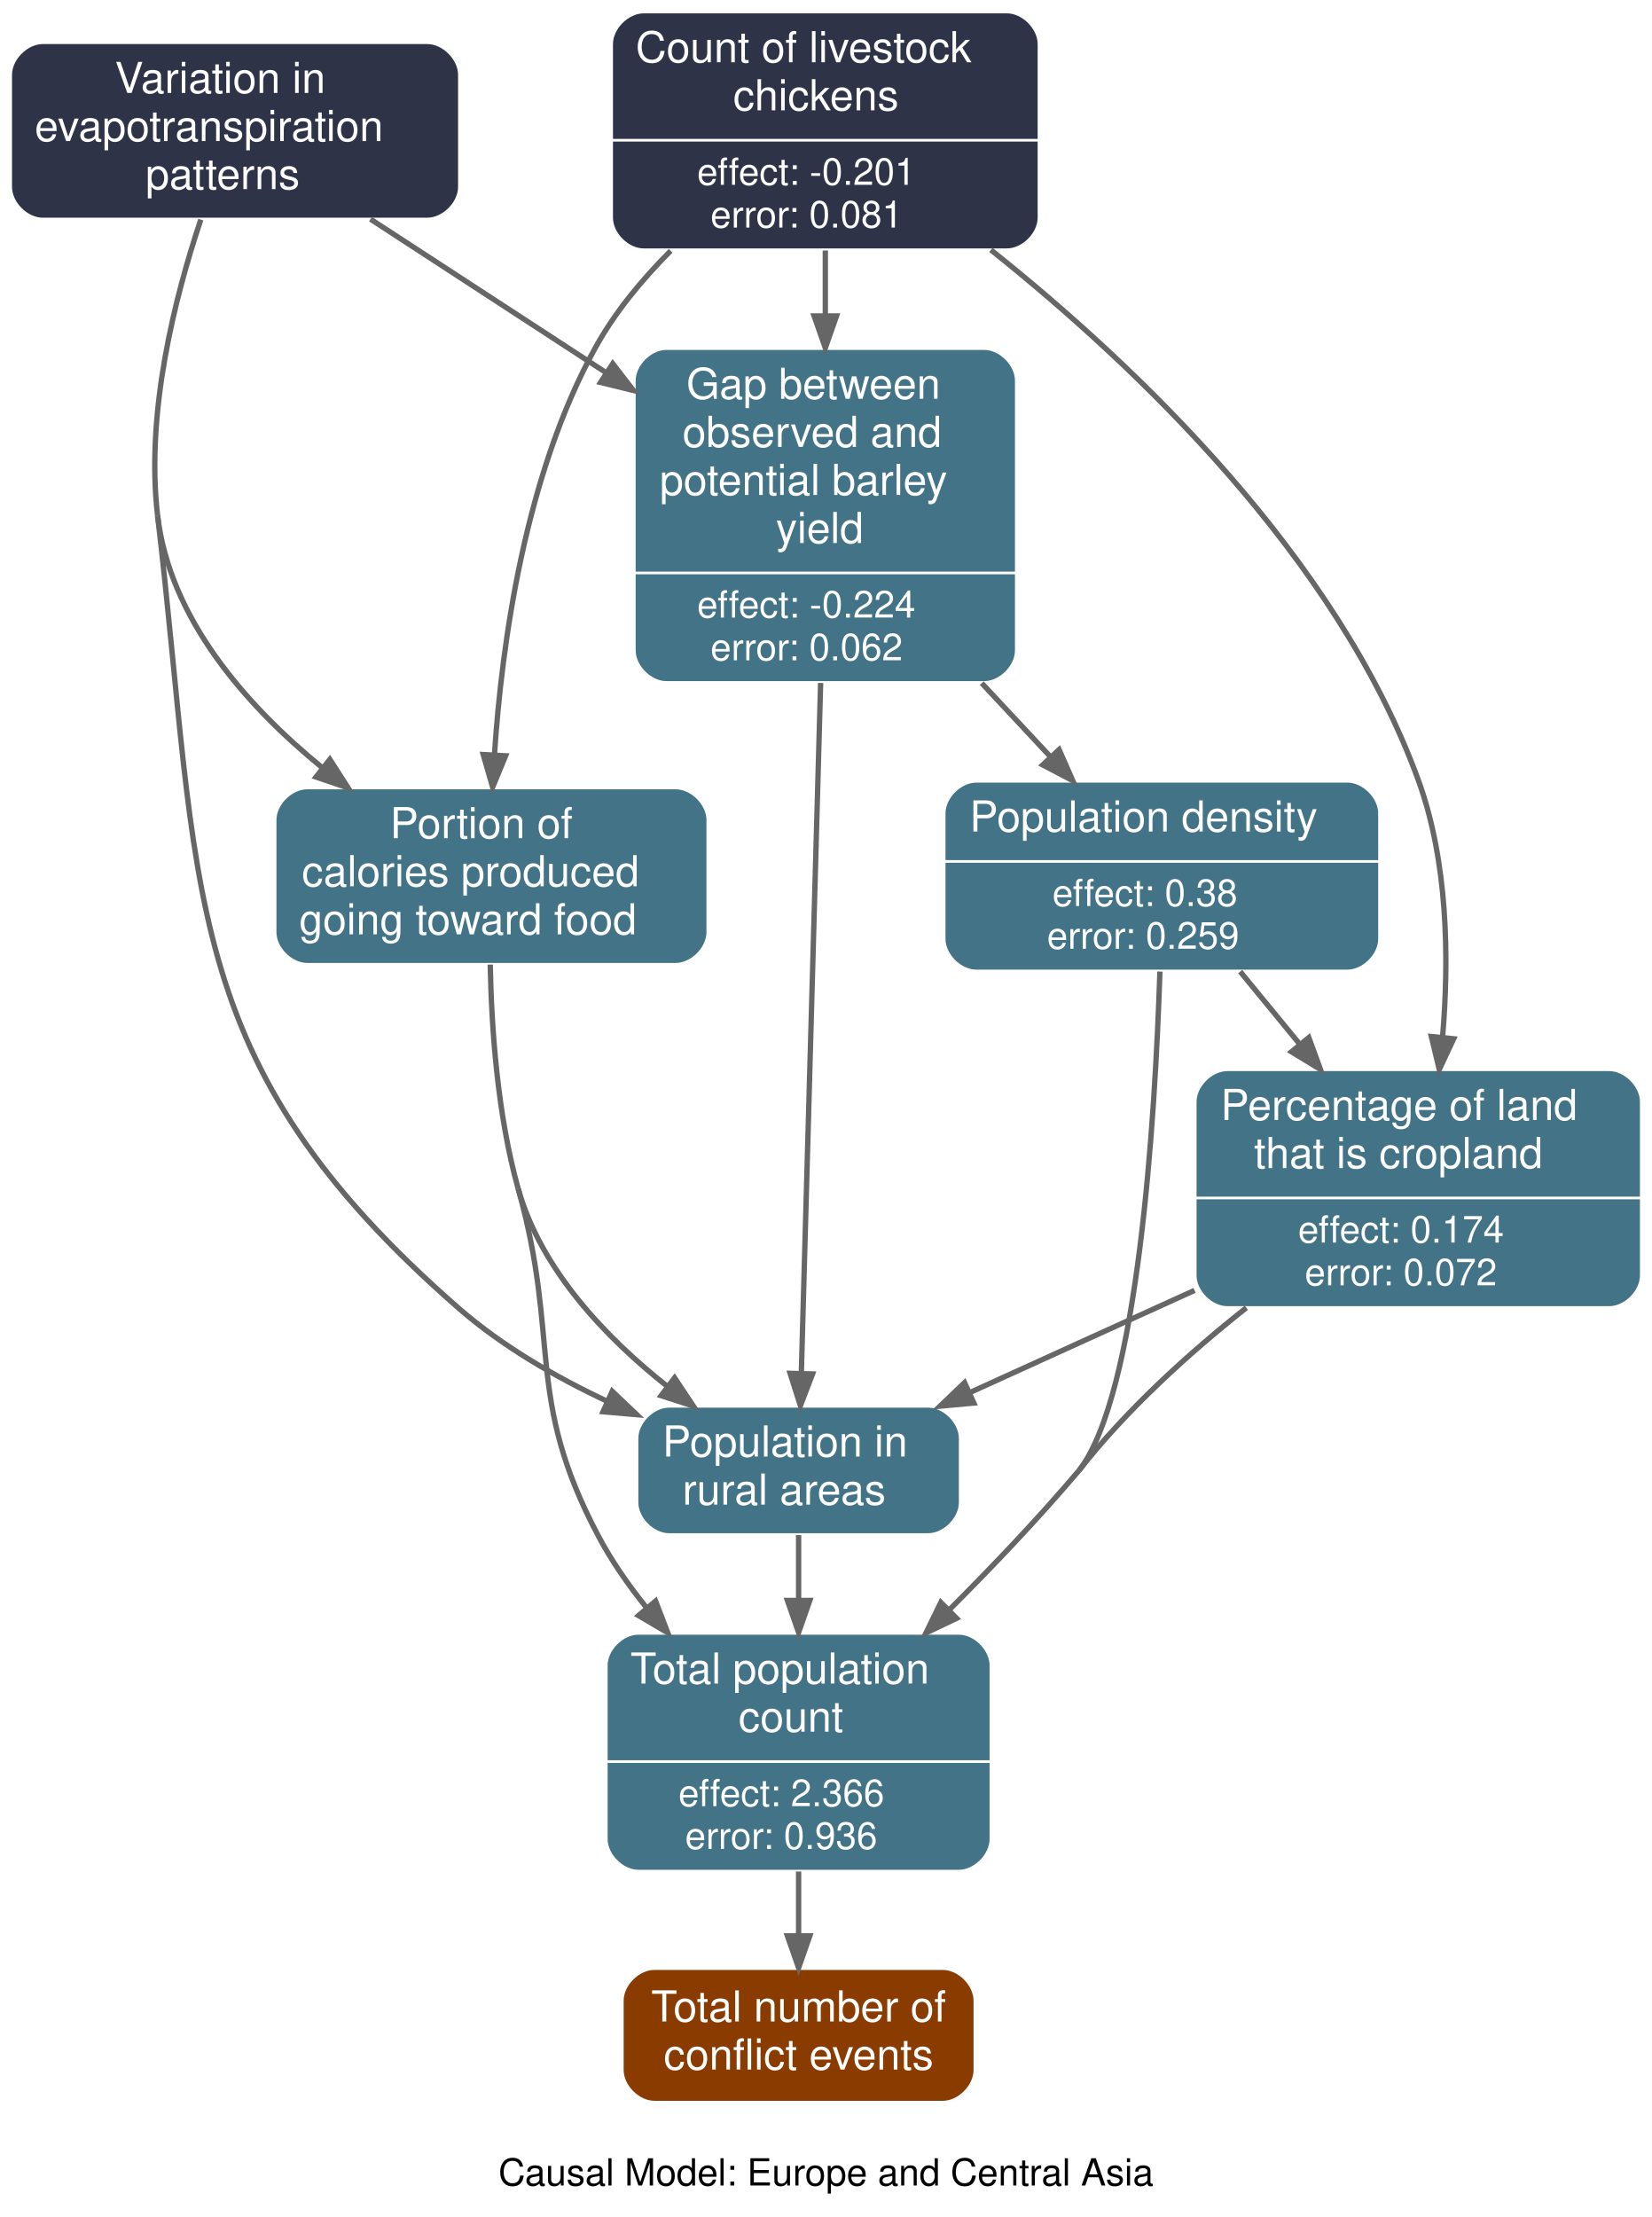
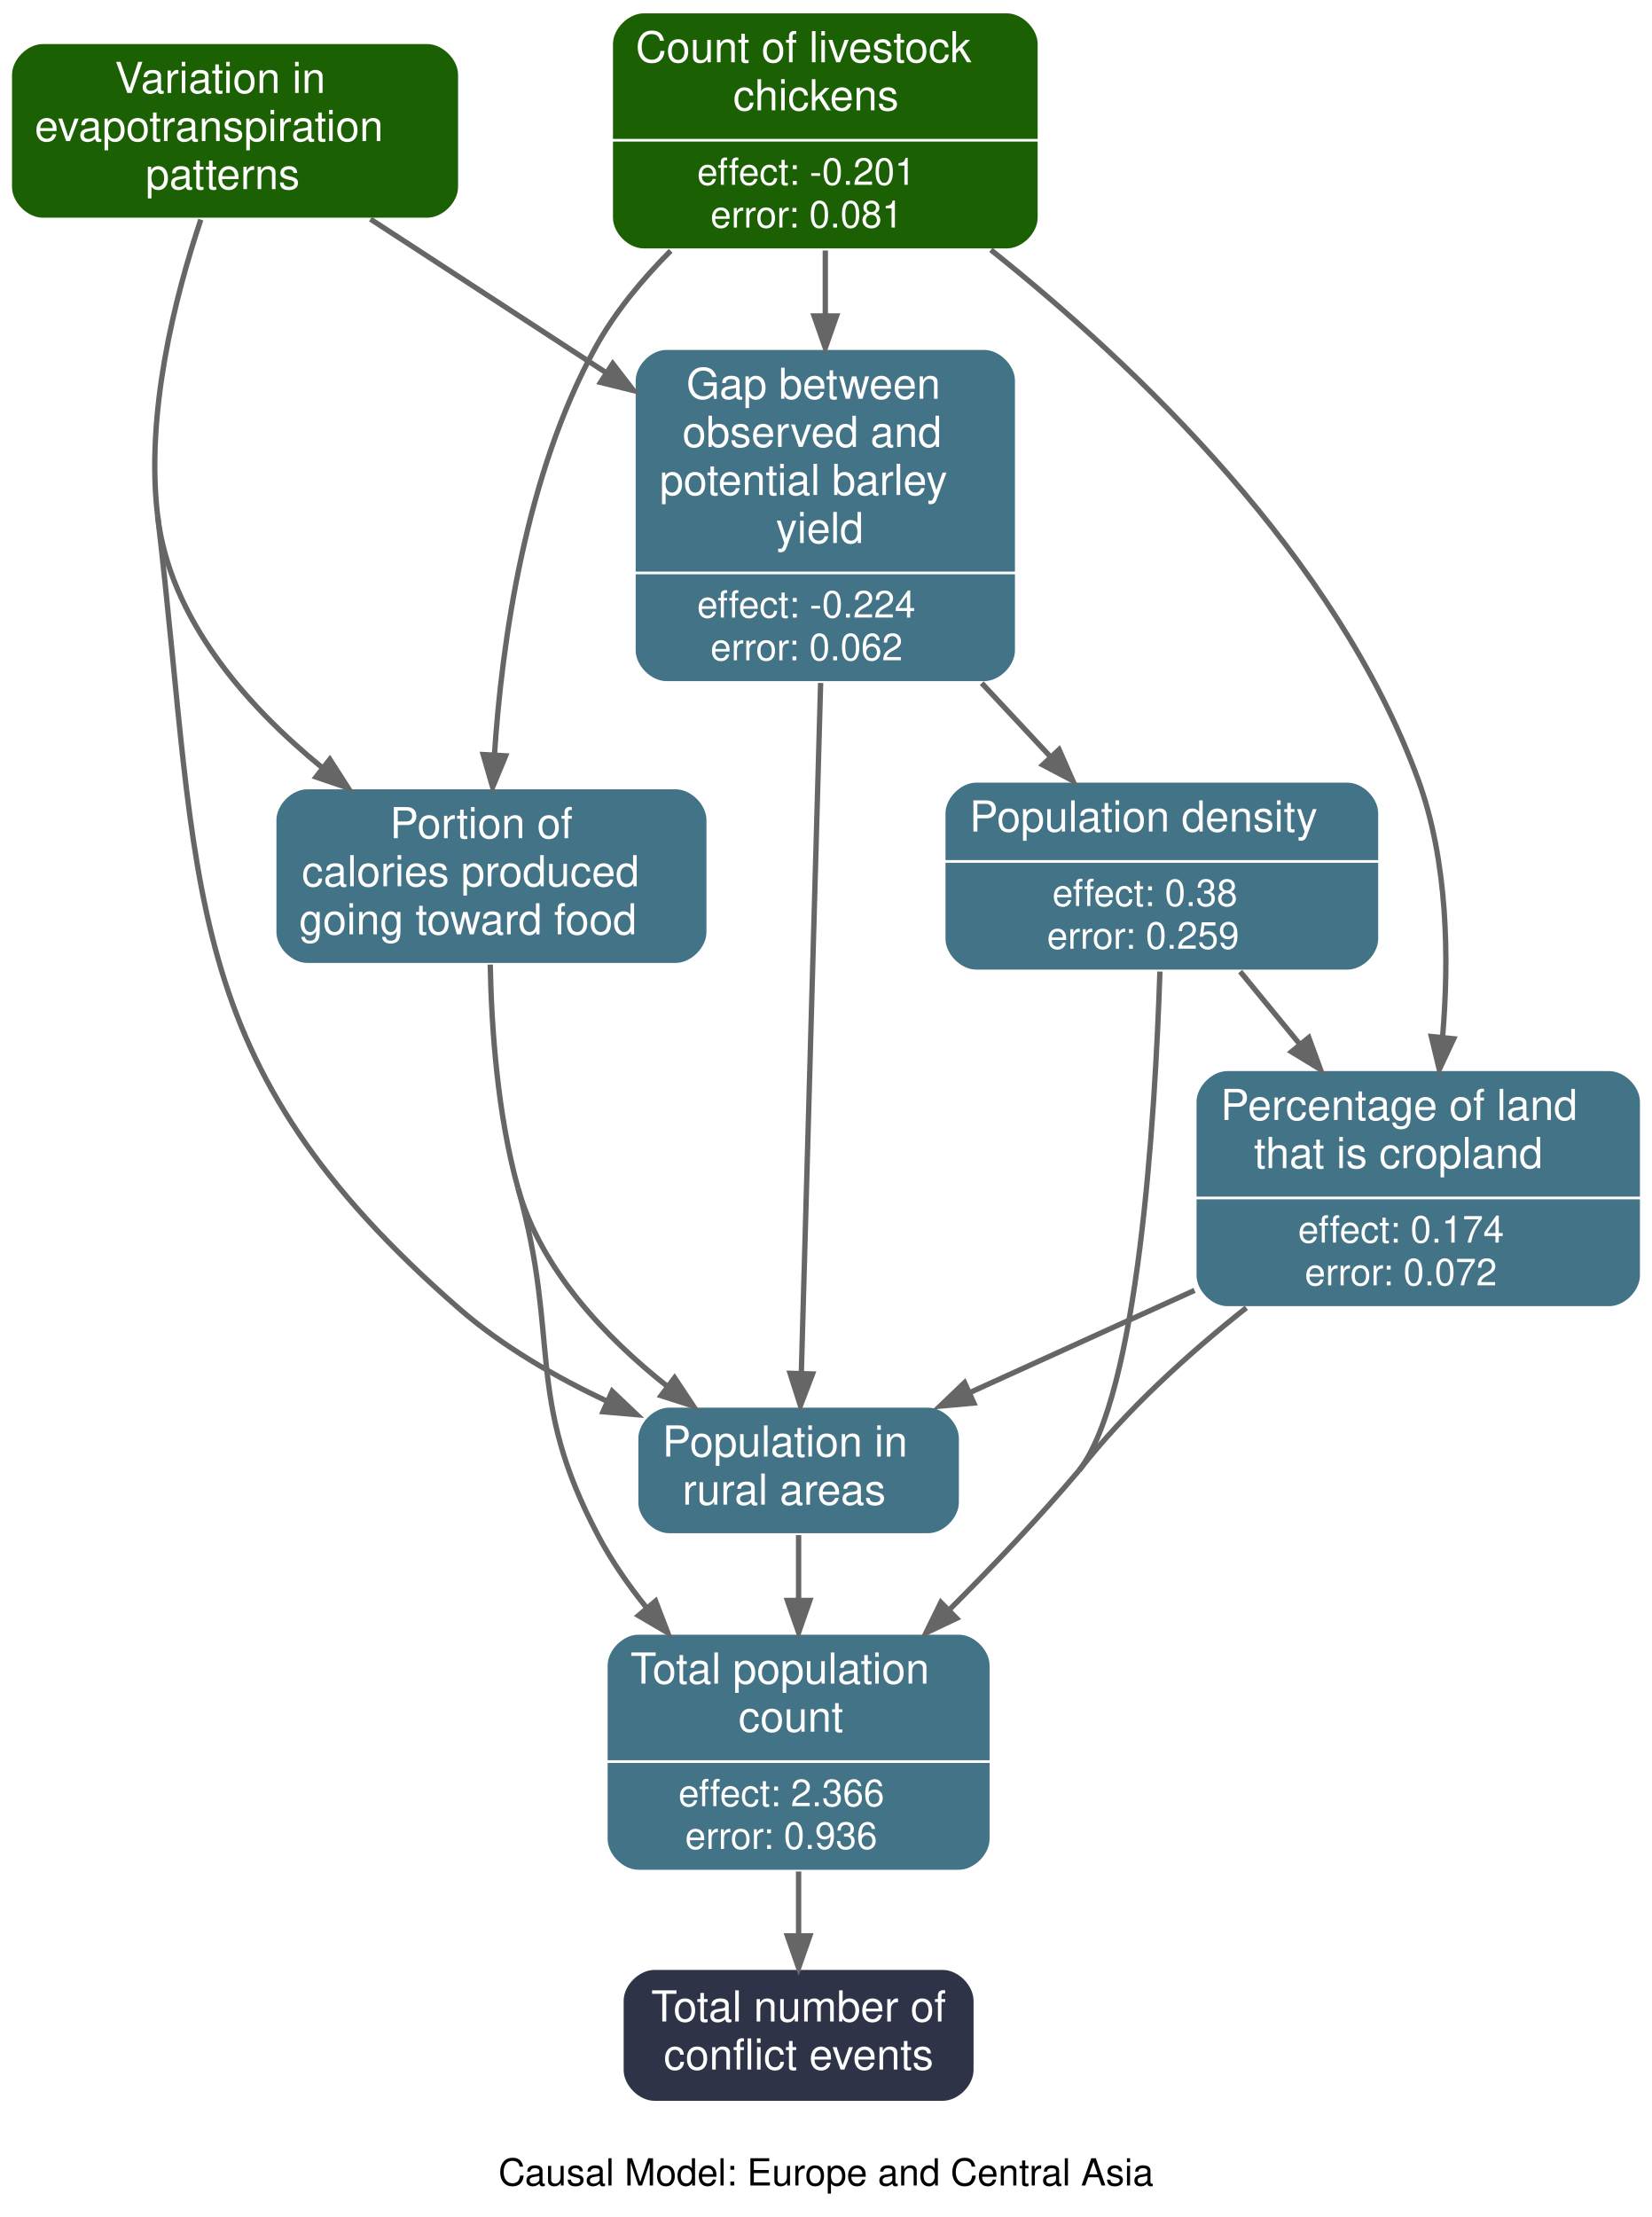
<svg xmlns="http://www.w3.org/2000/svg" width="" height="" viewBox="0.00 0.00 618.50 830.00" preserveAspectRatio="xMinYMin">
  <g id="graph0" class="graph" transform="scale(1 1) rotate(0) translate(4 826)">
    <polygon fill="#ffffff" stroke="transparent" points="-4,4 -4,-826 614.5,-826 614.5,4 -4,4" />
    <text text-anchor="middle" x="305.25" y="-7.8" font-family="Helvetica, Arial, sans-serif" font-size="14.00" fill="#000000">Causal Model: Europe and Central Asia</text>
    <g id="node1" class="node rankA">
      <path fill="none" stroke="#000000" d="M12,-744C12,-744 156,-744 156,-744 162,-744 168,-750 168,-756 168,-756 168,-798 168,-798 168,-804 162,-810 156,-810 156,-810 12,-810 12,-810 6,-810 0,-804 0,-798 0,-798 0,-756 0,-756 0,-750 6,-744 12,-744" />
      <text text-anchor="start" x="39" y="-791.2" font-family="Helvetica, Arial, sans-serif" font-size="16.00" fill="#000000">Variation in</text>
      <text text-anchor="start" x="9" y="-773.2" font-family="Helvetica, Arial, sans-serif" font-size="16.00" fill="#000000">evapotranspiration</text>
      <text text-anchor="start" x="50.5" y="-755.2" font-family="Helvetica, Arial, sans-serif" font-size="16.00" fill="#000000">patterns</text>
    </g>
    <g id="node3" class="node rankB">
      <path fill="none" stroke="#000000" d="M245.5,-570.5C245.5,-570.5 364.5,-570.5 364.5,-570.5 370.5,-570.5 376.5,-576.5 376.5,-582.5 376.5,-582.5 376.5,-683.5 376.5,-683.5 376.5,-689.5 370.5,-695.5 364.5,-695.5 364.5,-695.5 245.5,-695.5 245.5,-695.5 239.5,-695.5 233.5,-689.5 233.5,-683.5 233.5,-683.5 233.5,-582.5 233.5,-582.5 233.5,-576.5 239.5,-570.5 245.5,-570.5" />
      <text text-anchor="start" x="253" y="-676.7" font-family="Helvetica, Arial, sans-serif" font-size="16.00" fill="#000000">Gap between</text>
      <text text-anchor="start" x="251.5" y="-658.7" font-family="Helvetica, Arial, sans-serif" font-size="16.00" fill="#000000">observed and</text>
      <text text-anchor="start" x="243" y="-640.7" font-family="Helvetica, Arial, sans-serif" font-size="16.00" fill="#000000">potential barley</text>
      <text text-anchor="start" x="286.5" y="-622.7" font-family="Helvetica, Arial, sans-serif" font-size="16.00" fill="#000000">yield</text>
      <polyline fill="none" stroke="#000000" points="233.5,-611.5 376.5,-611.5 " />
      <text text-anchor="start" x="257" y="-594.8" font-family="Helvetica, Arial, sans-serif" font-size="14.00" fill="#000000">effect: -0.224</text>
      <text text-anchor="start" x="262" y="-578.8" font-family="Helvetica, Arial, sans-serif" font-size="14.00" fill="#000000">error: 0.062</text>
    </g>
    <g id="edge1" class="edge">
      <path fill="none" stroke="#666666" stroke-width="2" d="M134.702,-743.963C160.807,-726.954 193.283,-705.793 222.854,-686.525" />
      <polygon fill="#666666" stroke="#666666" stroke-width="2" points="225.416,-689.869 233.177,-679.798 220.83,-682.831 225.416,-689.869" />
    </g>
    <g id="node4" class="node rankB">
      <path fill="none" stroke="#000000" d="M246.5,-251.5C246.5,-251.5 343.5,-251.5 343.5,-251.5 349.5,-251.5 355.5,-257.5 355.5,-263.5 355.5,-263.5 355.5,-287.5 355.5,-287.5 355.5,-293.5 349.5,-299.5 343.5,-299.5 343.5,-299.5 246.5,-299.5 246.5,-299.5 240.5,-299.5 234.5,-293.5 234.5,-287.5 234.5,-287.5 234.5,-263.5 234.5,-263.5 234.5,-257.5 240.5,-251.5 246.5,-251.5" />
      <text text-anchor="start" x="244" y="-280.7" font-family="Helvetica, Arial, sans-serif" font-size="16.00" fill="#000000">Population in</text>
      <text text-anchor="start" x="251.5" y="-262.7" font-family="Helvetica, Arial, sans-serif" font-size="16.00" fill="#000000">rural areas</text>
    </g>
    <g id="edge2" class="edge">
      <path fill="none" stroke="#666666" stroke-width="2" d="M71.186,-743.786C61.461,-714.757 50.474,-671.369 55,-633" />
      <path fill="none" stroke="#666666" stroke-width="2" d="M55,-633C71.546,-492.741 61.491,-428.747 168,-336 184.165,-321.924 204.172,-310.389 223.488,-301.307" />
      <polygon fill="#666666" stroke="#666666" stroke-width="2" points="225.215,-305.135 234.431,-296.378 221.765,-297.476 225.215,-305.135" />
    </g>
    <g id="node8" class="node rankB">
      <path fill="none" stroke="#000000" d="M111,-465C111,-465 249,-465 249,-465 255,-465 261,-471 261,-477 261,-477 261,-519 261,-519 261,-525 255,-531 249,-531 249,-531 111,-531 111,-531 105,-531 99,-525 99,-519 99,-519 99,-477 99,-477 99,-471 105,-465 111,-465" />
      <text text-anchor="start" x="142" y="-512.2" font-family="Helvetica, Arial, sans-serif" font-size="16.00" fill="#000000">Portion of</text>
      <text text-anchor="start" x="109" y="-494.2" font-family="Helvetica, Arial, sans-serif" font-size="16.00" fill="#000000">calories produced</text>
      <text text-anchor="start" x="108" y="-476.2" font-family="Helvetica, Arial, sans-serif" font-size="16.00" fill="#000000">going toward food</text>
    </g>
    <g id="edge3" class="edge">
      <path fill="none" stroke="#666666" stroke-width="2" d="M55,-633C59.556,-594.383 88.046,-561.965 116.677,-538.583" />
      <polygon fill="#666666" stroke="#666666" stroke-width="2" points="119.498,-541.709 126.357,-531.004 114.319,-535.095 119.498,-541.709" />
    </g>
    <g id="node2" class="node rankA">
      <path fill="none" stroke="#000000" d="M237,-732.5C237,-732.5 373,-732.5 373,-732.5 379,-732.5 385,-738.5 385,-744.5 385,-744.5 385,-809.5 385,-809.5 385,-815.5 379,-821.5 373,-821.5 373,-821.5 237,-821.5 237,-821.5 231,-821.5 225,-815.5 225,-809.5 225,-809.5 225,-744.5 225,-744.5 225,-738.5 231,-732.5 237,-732.5" />
      <text text-anchor="start" x="234" y="-802.7" font-family="Helvetica, Arial, sans-serif" font-size="16.00" fill="#000000">Count of livestock</text>
      <text text-anchor="start" x="270.5" y="-784.7" font-family="Helvetica, Arial, sans-serif" font-size="16.00" fill="#000000">chickens</text>
      <polyline fill="none" stroke="#000000" points="225,-773.5 385,-773.5 " />
      <text text-anchor="start" x="257" y="-756.8" font-family="Helvetica, Arial, sans-serif" font-size="14.00" fill="#000000">effect: -0.201</text>
      <text text-anchor="start" x="262" y="-740.8" font-family="Helvetica, Arial, sans-serif" font-size="14.00" fill="#000000">error: 0.081</text>
    </g>
    <g id="edge4" class="edge">
      <path fill="none" stroke="#666666" stroke-width="2" d="M305,-732.227C305,-724.461 305,-716.199 305,-707.886" />
      <polygon fill="#666666" stroke="#666666" stroke-width="2" points="309.2,-707.722 305,-695.722 300.8,-707.722 309.2,-707.722" />
    </g>
    <g id="node5" class="node rankB">
      <path fill="none" stroke="#000000" d="M455.5,-336.5C455.5,-336.5 598.5,-336.5 598.5,-336.5 604.5,-336.5 610.5,-342.5 610.5,-348.5 610.5,-348.5 610.5,-413.5 610.5,-413.5 610.5,-419.5 604.5,-425.5 598.5,-425.5 598.5,-425.5 455.5,-425.5 455.5,-425.5 449.5,-425.5 443.5,-419.5 443.5,-413.5 443.5,-413.5 443.5,-348.5 443.5,-348.5 443.5,-342.5 449.5,-336.5 455.5,-336.5" />
      <text text-anchor="start" x="453" y="-406.7" font-family="Helvetica, Arial, sans-serif" font-size="16.00" fill="#000000">Percentage of land</text>
      <text text-anchor="start" x="465.5" y="-388.7" font-family="Helvetica, Arial, sans-serif" font-size="16.00" fill="#000000">that is cropland</text>
      <polyline fill="none" stroke="#000000" points="443.5,-377.5 610.5,-377.5 " />
      <text text-anchor="start" x="482" y="-360.8" font-family="Helvetica, Arial, sans-serif" font-size="14.00" fill="#000000">effect: 0.174</text>
      <text text-anchor="start" x="484.5" y="-344.8" font-family="Helvetica, Arial, sans-serif" font-size="14.00" fill="#000000">error: 0.072</text>
    </g>
    <g id="edge5" class="edge">
      <path fill="none" stroke="#666666" stroke-width="2" d="M366.986,-732.447C421.464,-688.983 496.648,-617.36 527,-534 538.093,-503.534 538.607,-467.337 536.109,-437.8" />
      <polygon fill="#666666" stroke="#666666" stroke-width="2" points="540.26,-437.103 534.876,-425.586 531.903,-437.947 540.26,-437.103" />
    </g>
    <g id="edge6" class="edge">
      <path fill="none" stroke="#666666" stroke-width="2" d="M247.094,-732.092C236.348,-721.322 226.243,-709.104 219,-696 192.603,-648.239 183.89,-585.3 181.114,-543.333" />
      <polygon fill="#666666" stroke="#666666" stroke-width="2" points="185.304,-543.035 180.442,-531.287 176.917,-543.503 185.304,-543.035" />
    </g>
    <g id="edge7" class="edge">
      <path fill="none" stroke="#666666" stroke-width="2" d="M303.247,-570.319C301.154,-495.507 297.725,-372.906 296.023,-312.086" />
      <polygon fill="#666666" stroke="#666666" stroke-width="2" points="300.212,-311.617 295.678,-299.739 291.815,-311.852 300.212,-311.617" />
    </g>
    <g id="node7" class="node rankB">
      <path fill="none" stroke="#000000" d="M361.5,-462.5C361.5,-462.5 500.5,-462.5 500.5,-462.5 506.5,-462.5 512.5,-468.5 512.5,-474.5 512.5,-474.5 512.5,-521.5 512.5,-521.5 512.5,-527.5 506.5,-533.5 500.5,-533.5 500.5,-533.5 361.5,-533.5 361.5,-533.5 355.5,-533.5 349.5,-527.5 349.5,-521.5 349.5,-521.5 349.5,-474.5 349.5,-474.5 349.5,-468.5 355.5,-462.5 361.5,-462.5" />
      <text text-anchor="start" x="359" y="-514.7" font-family="Helvetica, Arial, sans-serif" font-size="16.00" fill="#000000">Population density</text>
      <polyline fill="none" stroke="#000000" points="349.5,-503.5 512.5,-503.5 " />
      <text text-anchor="start" x="390" y="-486.8" font-family="Helvetica, Arial, sans-serif" font-size="14.00" fill="#000000">effect: 0.38</text>
      <text text-anchor="start" x="388" y="-470.8" font-family="Helvetica, Arial, sans-serif" font-size="14.00" fill="#000000">error: 0.259</text>
    </g>
    <g id="edge8" class="edge">
      <path fill="none" stroke="#666666" stroke-width="2" d="M363.574,-570.243C372.255,-560.942 381.048,-551.52 389.291,-542.689" />
      <polygon fill="#666666" stroke="#666666" stroke-width="2" points="392.535,-545.367 397.653,-533.729 386.394,-539.636 392.535,-545.367" />
    </g>
    <g id="node6" class="node rankB">
      <path fill="none" stroke="#000000" d="M235,-125.5C235,-125.5 355,-125.5 355,-125.5 361,-125.5 367,-131.5 367,-137.5 367,-137.5 367,-202.5 367,-202.5 367,-208.5 361,-214.5 355,-214.5 355,-214.5 235,-214.5 235,-214.5 229,-214.5 223,-208.5 223,-202.5 223,-202.5 223,-137.5 223,-137.5 223,-131.5 229,-125.5 235,-125.5" />
      <text text-anchor="start" x="232" y="-195.7" font-family="Helvetica, Arial, sans-serif" font-size="16.00" fill="#000000">Total population</text>
      <text text-anchor="start" x="272.5" y="-177.7" font-family="Helvetica, Arial, sans-serif" font-size="16.00" fill="#000000">count</text>
      <polyline fill="none" stroke="#000000" points="223,-166.5 367,-166.5 " />
      <text text-anchor="start" x="250" y="-149.8" font-family="Helvetica, Arial, sans-serif" font-size="14.00" fill="#000000">effect: 2.366</text>
      <text text-anchor="start" x="252.5" y="-133.8" font-family="Helvetica, Arial, sans-serif" font-size="14.00" fill="#000000">error: 0.936</text>
    </g>
    <g id="edge9" class="edge">
      <path fill="none" stroke="#666666" stroke-width="2" d="M295,-251.296C295,-243.936 295,-235.515 295,-226.946" />
      <polygon fill="#666666" stroke="#666666" stroke-width="2" points="299.2,-226.826 295,-214.826 290.8,-226.826 299.2,-226.826" />
    </g>
    <g id="edge10" class="edge">
      <path fill="none" stroke="#666666" stroke-width="2" d="M443.243,-342.912C415.543,-330.316 385.178,-316.508 359.183,-304.687" />
      <polygon fill="#666666" stroke="#666666" stroke-width="2" points="360.615,-300.724 347.953,-299.58 357.138,-308.371 360.615,-300.724" />
    </g>
    <g id="edge11" class="edge">
      <path fill="none" stroke="#666666" stroke-width="2" d="M462.635,-336.396C440.864,-319.144 417.629,-298.102 400,-275.5" />
    </g>
    <g id="node9" class="node rankC">
      <path fill="none" stroke="#000000" d="M349,-89C349,-89 241,-89 241,-89 235,-89 229,-83 229,-77 229,-77 229,-51 229,-51 229,-45 235,-39 241,-39 241,-39 349,-39 349,-39 355,-39 361,-45 361,-51 361,-51 361,-77 361,-77 361,-83 355,-89 349,-89" />
      <text text-anchor="middle" x="295" y="-69.2" font-family="Helvetica, Arial, sans-serif" font-size="16.00" fill="#000000">Total number of</text>
      <text text-anchor="middle" x="295" y="-51.2" font-family="Helvetica, Arial, sans-serif" font-size="16.00" fill="#000000">conflict events</text>
    </g>
    <g id="edge12" class="edge">
      <path fill="none" stroke="#666666" stroke-width="2" d="M295,-125.354C295,-117.356 295,-109.097 295,-101.332" />
      <polygon fill="#666666" stroke="#666666" stroke-width="2" points="299.2,-101.256 295,-89.256 290.8,-101.256 299.2,-101.256" />
    </g>
    <g id="edge13" class="edge">
      <path fill="none" stroke="#666666" stroke-width="2" d="M460.325,-462.26C467.364,-453.682 475.038,-444.329 482.592,-435.122" />
      <polygon fill="#666666" stroke="#666666" stroke-width="2" points="486.025,-437.56 490.39,-425.619 479.531,-432.231 486.025,-437.56" />
    </g>
    <g id="edge14" class="edge">
      <path fill="none" stroke="#666666" stroke-width="2" d="M430.275,-462.265C428.462,-406.916 422.128,-303.87 400,-275.5" />
      <path fill="none" stroke="#666666" stroke-width="2" d="M400,-275.5C385.074,-257.854 367.762,-239.661 351.552,-223.457" />
      <polygon fill="#666666" stroke="#666666" stroke-width="2" points="354.164,-220.133 342.682,-214.675 348.255,-226.103 354.164,-220.133" />
    </g>
    <g id="edge15" class="edge">
      <path fill="none" stroke="#666666" stroke-width="2" d="M190,-381C198.52,-350.63 222.786,-325.236 245.846,-306.978" />
      <polygon fill="#666666" stroke="#666666" stroke-width="2" points="248.569,-310.185 255.606,-299.596 243.501,-303.485 248.569,-310.185" />
    </g>
    <g id="edge16" class="edge">
      <path fill="none" stroke="#666666" stroke-width="2" d="M179.545,-464.883C180.007,-441.127 182.263,-408.578 190,-381" />
      <path fill="none" stroke="#666666" stroke-width="2" d="M190,-381C206.017,-323.908 192.257,-303.406 220,-251 224.951,-241.647 231.256,-232.56 238.1,-224.06" />
      <polygon fill="#666666" stroke="#666666" stroke-width="2" points="241.455,-226.598 246.013,-214.73 235.048,-221.165 241.455,-226.598" />
    </g>
  </g>
  <style>.node path {
  stroke: #fff;
}
.node text {
  fill: #fff;
}
.node polyline {
  stroke: #fff;
}
.rankA path {
-   fill: #2e3348;
+   fill: #1b6002;
}
.rankB path {
  fill: #437387;
}
.rankC path {
-   fill: #8a3c00;
+   fill: #2e3348;
}
</style>
</svg>
